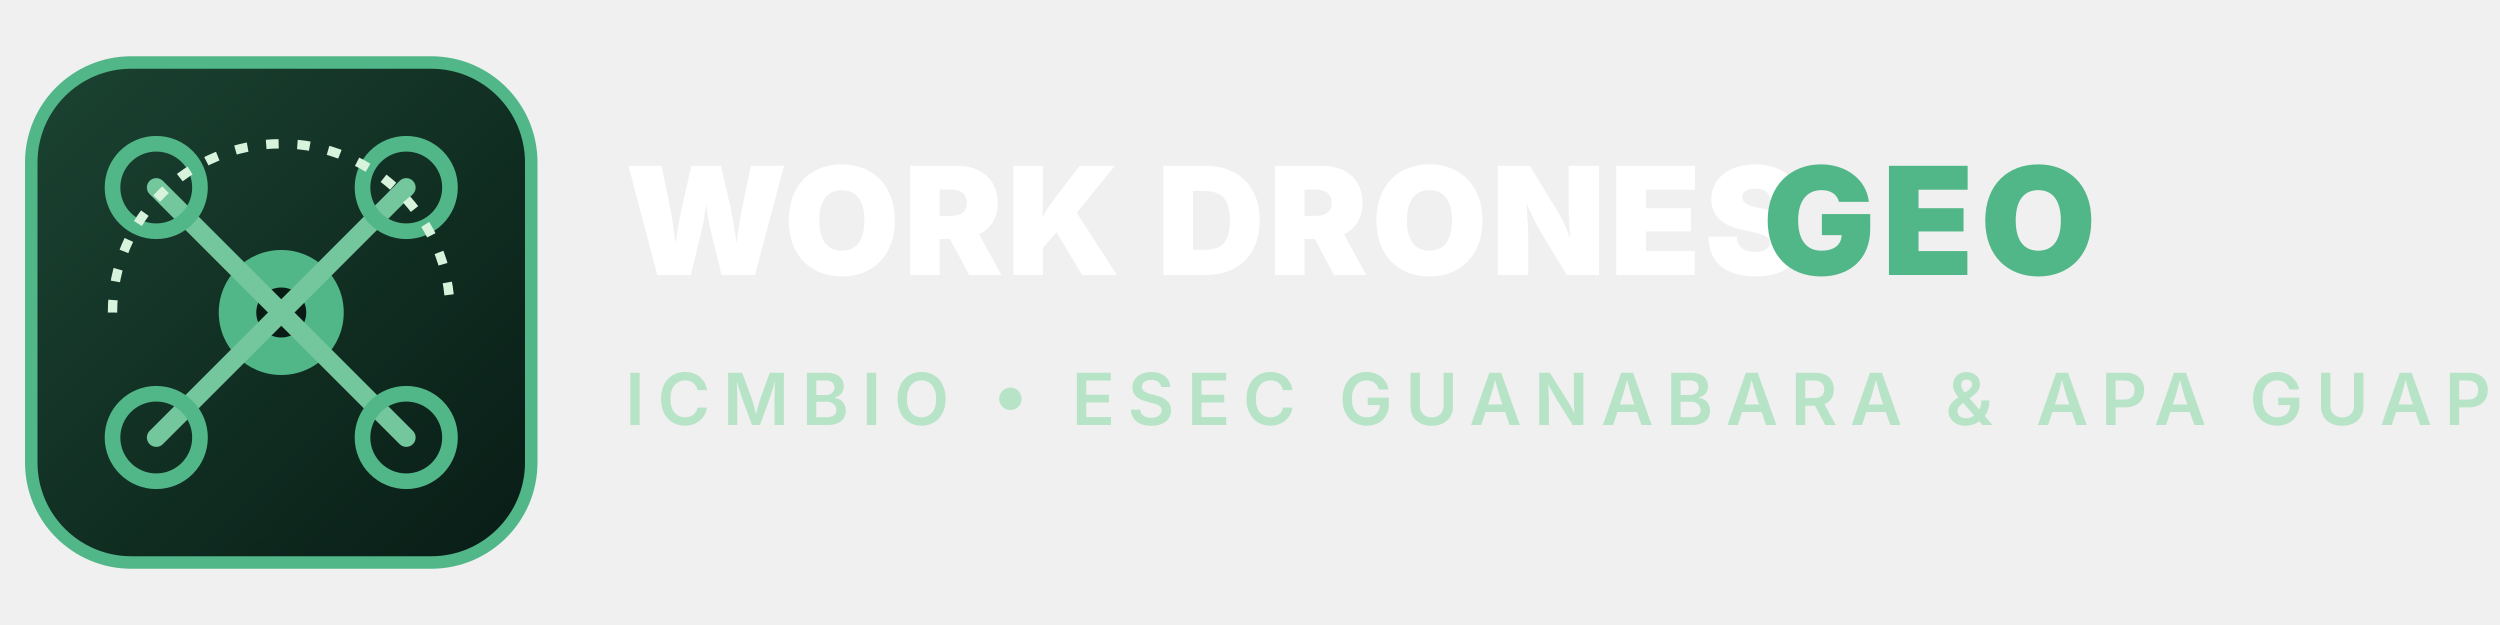
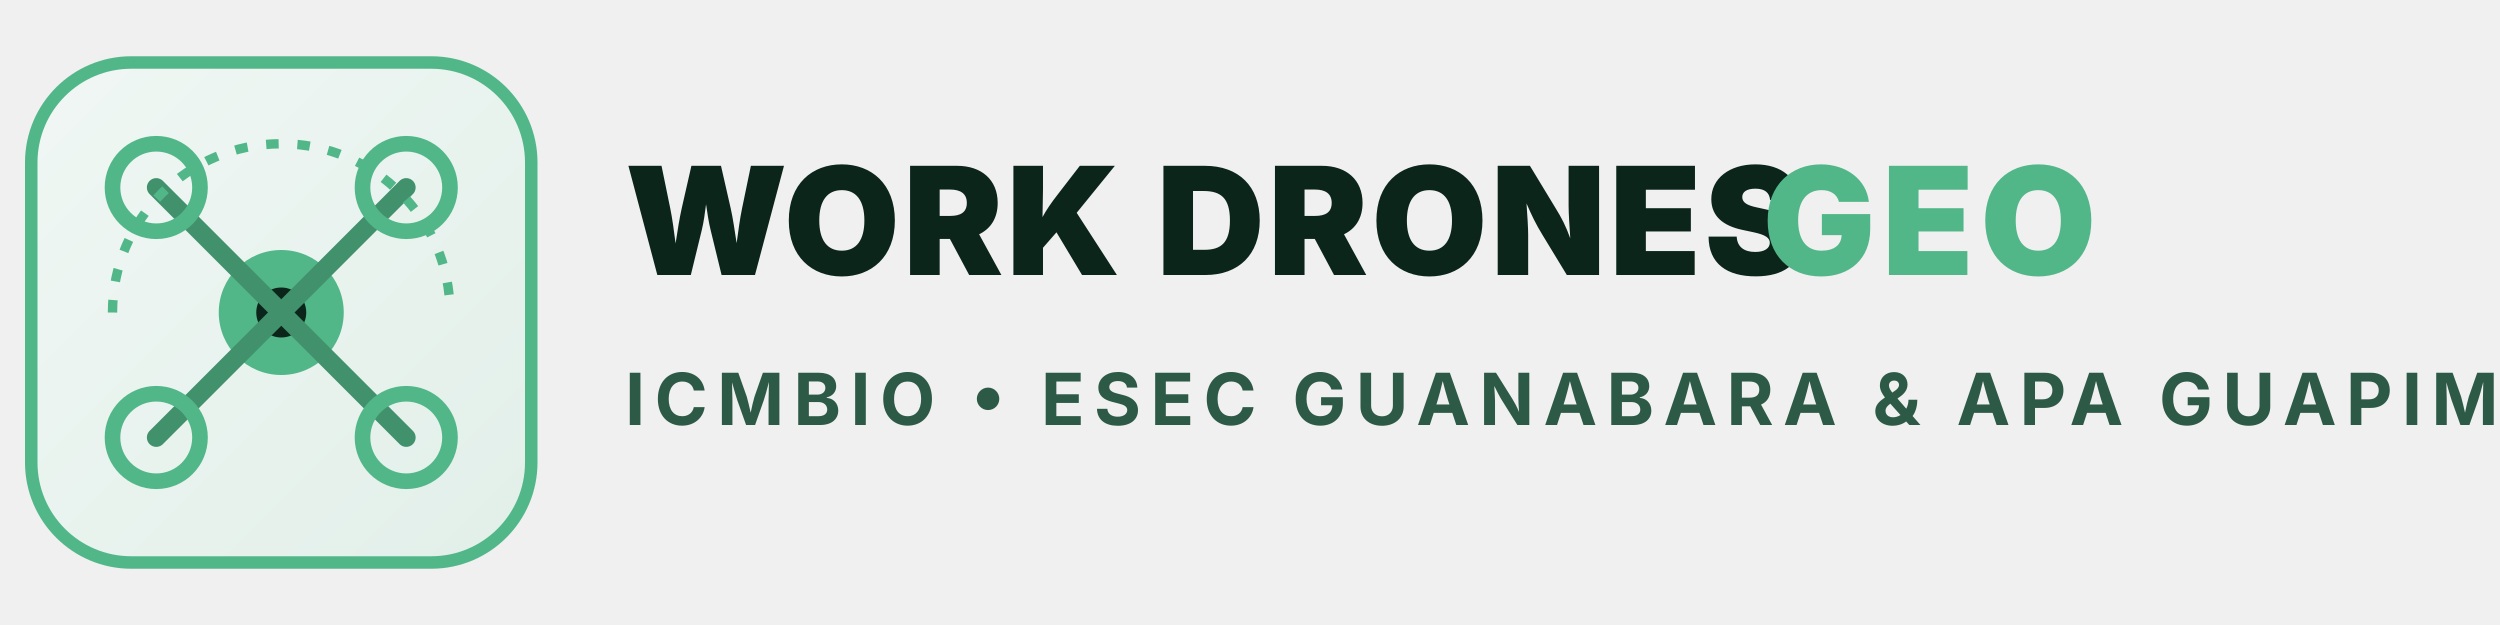
<svg xmlns="http://www.w3.org/2000/svg" viewBox="0 0 400 100" width="100%" height="100%">
  <defs>
    <linearGradient id="gradBrand" x1="0%" y1="0%" x2="100%" y2="100%">
      <stop offset="0%" stop-color="#52B788" />
-       <stop offset="100%" stop-color="#74C69D" />
+       <stop offset="100%" stop-color="#40916C" />
    </linearGradient>
-     <linearGradient id="gradDark" x1="0%" y1="0%" x2="100%" y2="100%">
-       <stop offset="0%" stop-color="#1B4332" />
-       <stop offset="100%" stop-color="#081C15" />
+     <linearGradient id="gradBadge" x1="0%" y1="0%" x2="100%" y2="100%">
+       <stop offset="0%" stop-color="#F0F7F4" />
+       <stop offset="100%" stop-color="#E2EFE9" />
    </linearGradient>
  </defs>
-   <rect x="5" y="10" width="80" height="80" rx="16" fill="url(#gradDark)" stroke="#52B788" stroke-width="2" />
+   <rect x="5" y="10" width="80" height="80" rx="16" fill="url(#gradBadge)" stroke="#52B788" stroke-width="2" />
  <circle cx="45" cy="50" r="10" fill="#52B788" />
-   <circle cx="45" cy="50" r="4" fill="#081C15" />
-   <line x1="25" y1="30" x2="65" y2="70" stroke="#74C69D" stroke-width="3" stroke-linecap="round" />
-   <line x1="65" y1="30" x2="25" y2="70" stroke="#74C69D" stroke-width="3" stroke-linecap="round" />
+   <circle cx="45" cy="50" r="4" fill="#0B251B" />
+   <line x1="25" y1="30" x2="65" y2="70" stroke="#40916C" stroke-width="3" stroke-linecap="round" />
+   <line x1="65" y1="30" x2="25" y2="70" stroke="#40916C" stroke-width="3" stroke-linecap="round" />
  <circle cx="25" cy="30" r="7" fill="none" stroke="#52B788" stroke-width="2.5" />
  <circle cx="65" cy="30" r="7" fill="none" stroke="#52B788" stroke-width="2.5" />
  <circle cx="25" cy="70" r="7" fill="none" stroke="#52B788" stroke-width="2.5" />
  <circle cx="65" cy="70" r="7" fill="none" stroke="#52B788" stroke-width="2.5" />
-   <path d="M 18 50 A 27 27 0 0 1 72 50" fill="none" stroke="#D8F3DC" stroke-width="1.5" stroke-dasharray="2,3" />
-   <text x="100" y="44" font-family="'Inter', 'Segoe UI', system-ui, sans-serif" font-size="24" font-weight="900" fill="#FFFFFF" letter-spacing="0.5">WORK DRONES</text>
+   <path d="M 18 50 A 27 27 0 0 1 72 50" fill="none" stroke="#52B788" stroke-width="1.5" stroke-dasharray="2,3" />
+   <text x="100" y="44" font-family="'Inter', 'Segoe UI', system-ui, sans-serif" font-size="24" font-weight="900" fill="#0B251B" letter-spacing="0.5">WORK DRONES</text>
  <text x="282" y="44" font-family="'Inter', 'Segoe UI', system-ui, sans-serif" font-size="24" font-weight="900" fill="#52B788" letter-spacing="1">GEO</text>
-   <text x="100" y="68" font-family="'Inter', 'Segoe UI', system-ui, sans-serif" font-size="11.5" font-weight="600" fill="#B7E4C7" letter-spacing="2">ICMBIO • ESEC GUANABARA &amp; APA GUAPIMIRIM</text>
+   <text x="100" y="68" font-family="'Inter', 'Segoe UI', system-ui, sans-serif" font-size="11.5" font-weight="700" fill="#2D5A46" letter-spacing="1.5">ICMBIO • ESEC GUANABARA &amp; APA GUAPIMIRIM</text>
</svg>
